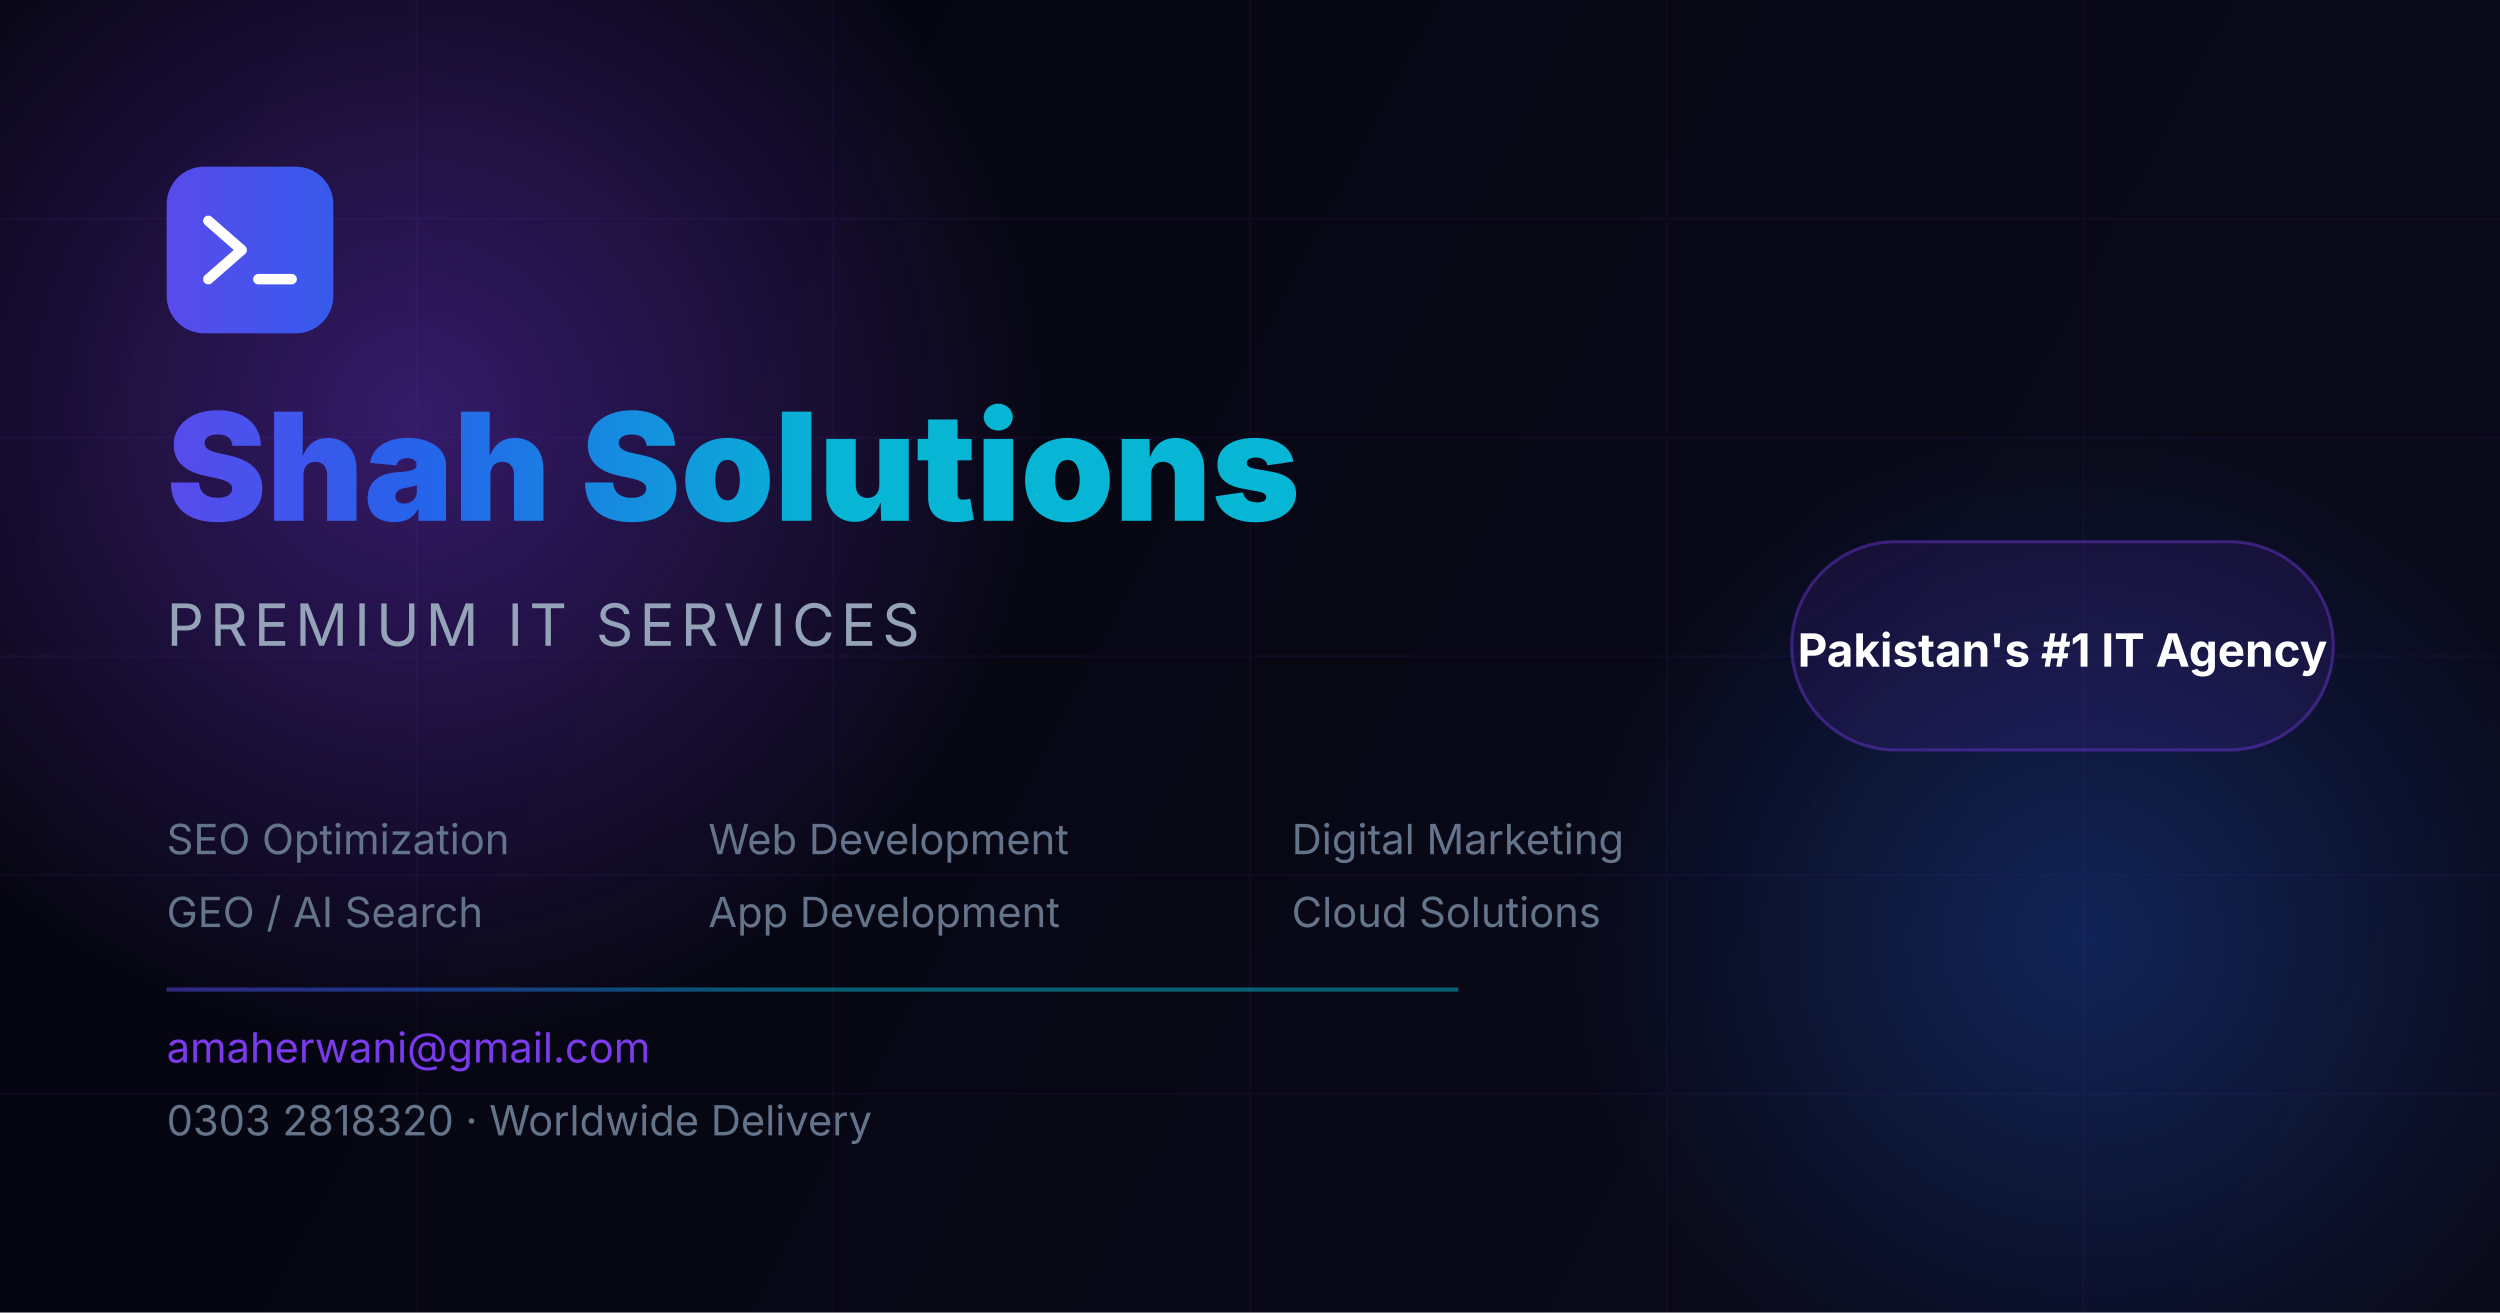
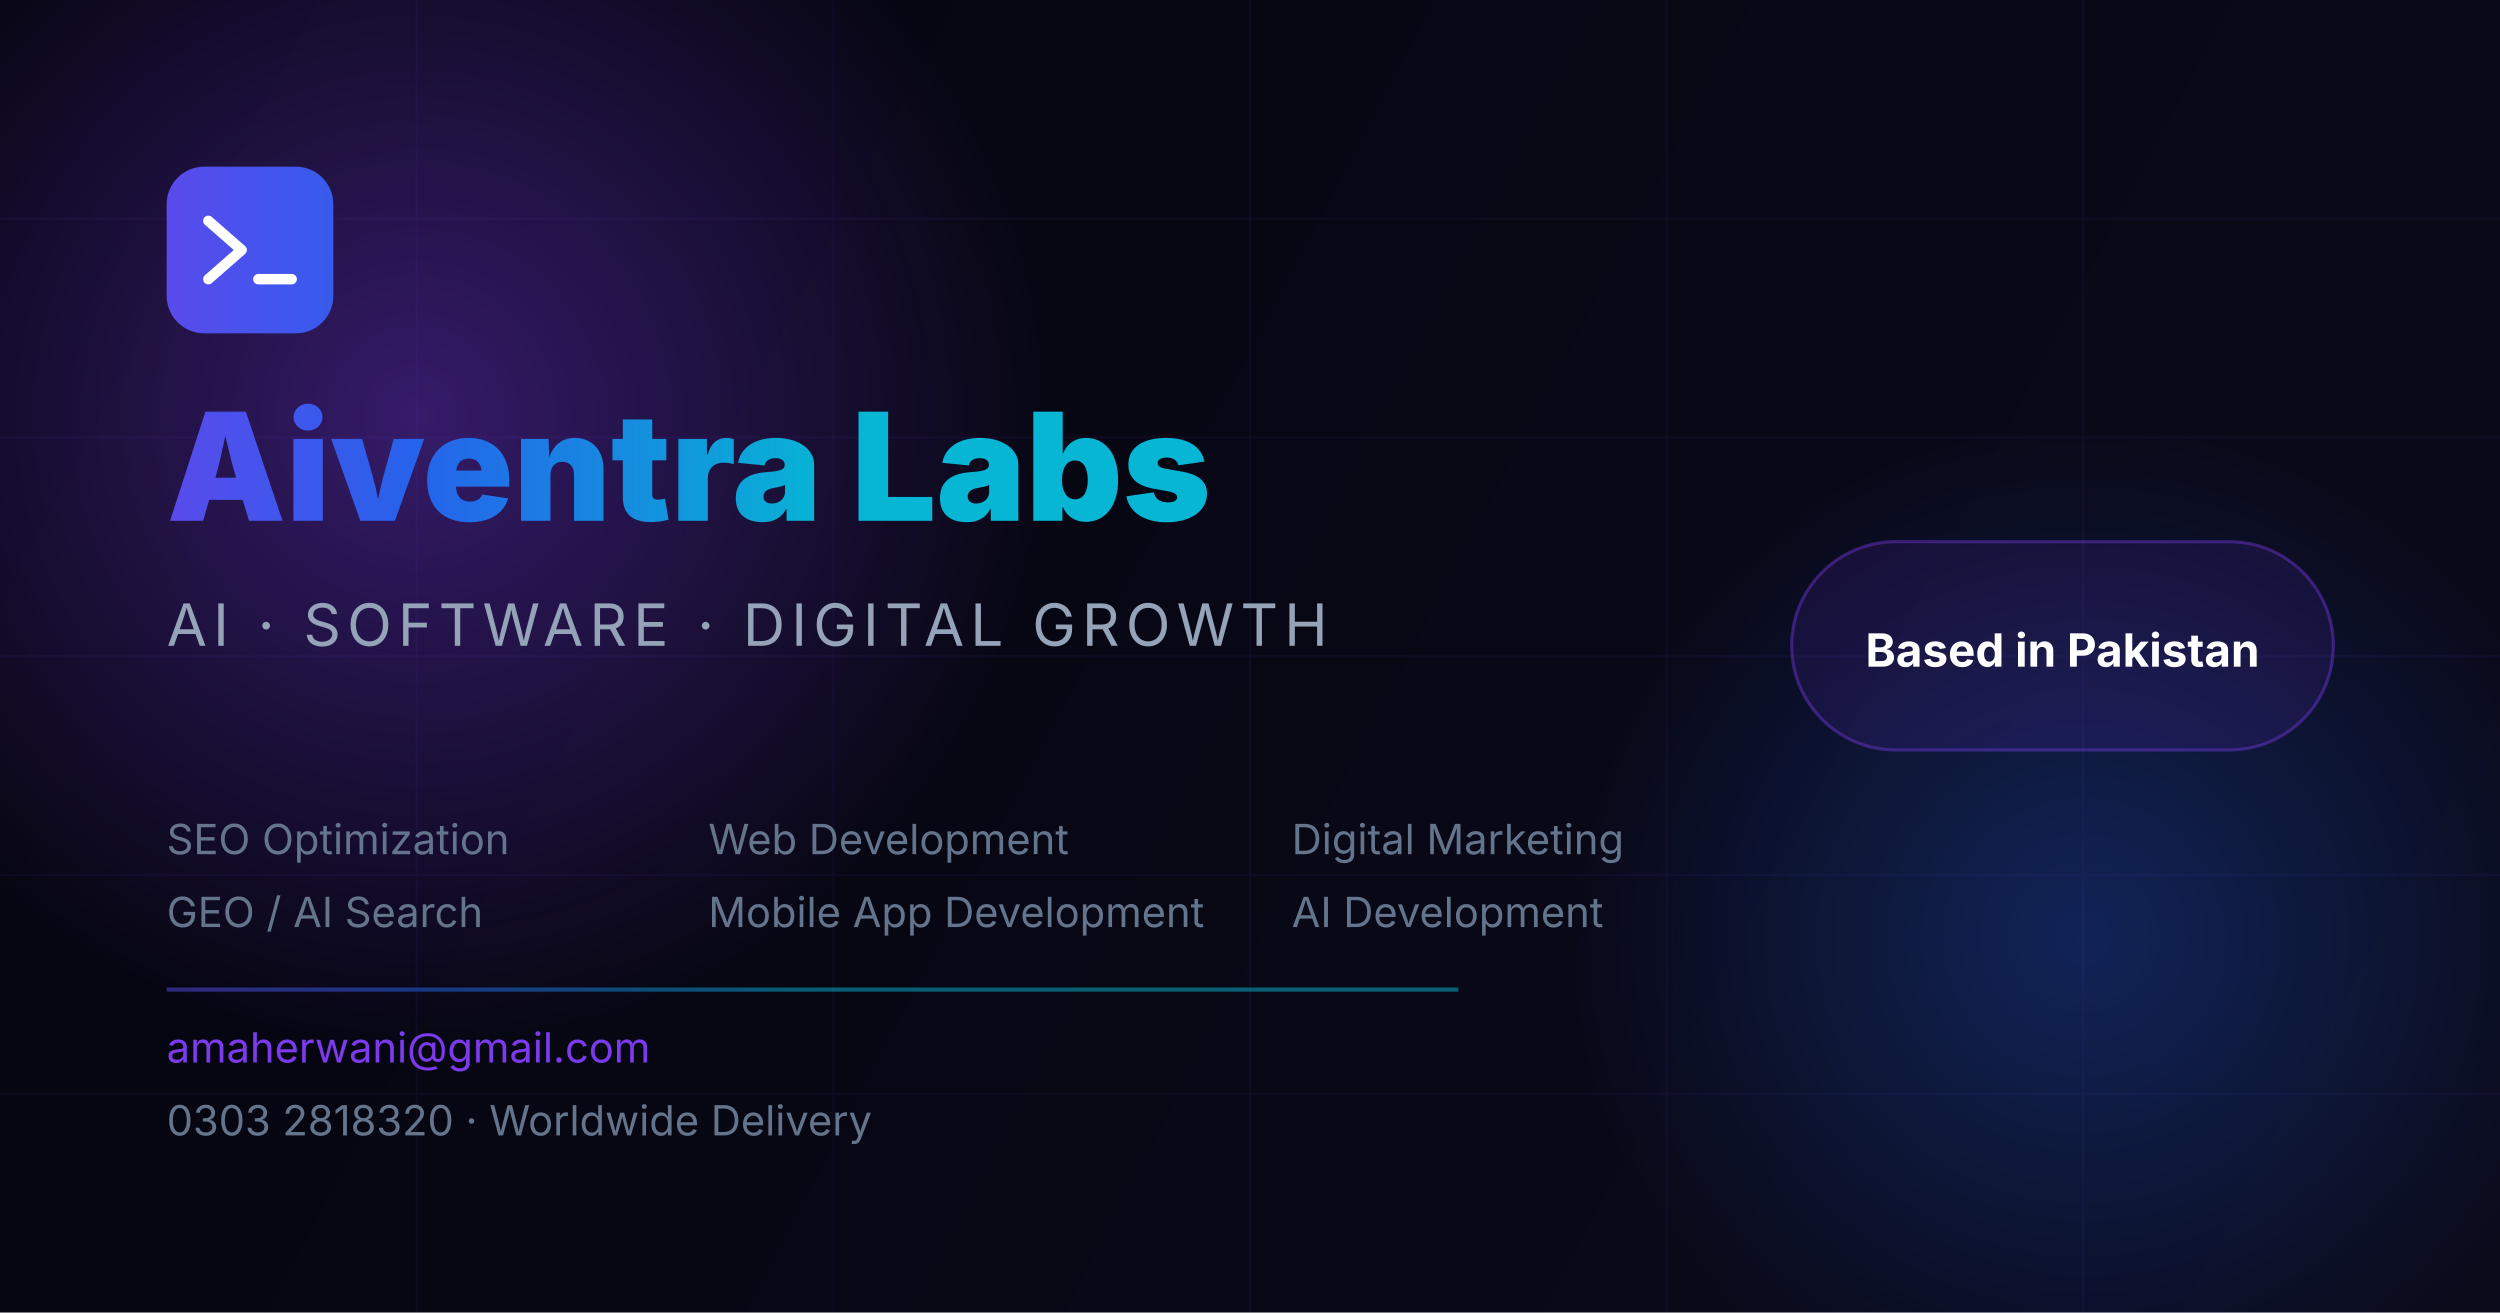
<svg xmlns="http://www.w3.org/2000/svg" viewBox="0 0 1200 630" fill="none">
  <defs>
    <linearGradient id="bg" x1="0" y1="0" x2="1200" y2="630" gradientUnits="userSpaceOnUse">
      <stop stop-color="#050510" />
      <stop offset="1" stop-color="#0A0A1A" />
    </linearGradient>
    <linearGradient id="g1" x1="0" y1="0" x2="400" y2="0" gradientUnits="userSpaceOnUse">
      <stop stop-color="#7C3AED" />
      <stop offset="0.5" stop-color="#2563EB" />
      <stop offset="1" stop-color="#06B6D4" />
    </linearGradient>
    <radialGradient id="orb1" cx="50%" cy="50%" r="50%">
      <stop stop-color="#7C3AED" stop-opacity="0.4" />
      <stop offset="1" stop-color="#7C3AED" stop-opacity="0" />
    </radialGradient>
    <radialGradient id="orb2" cx="50%" cy="50%" r="50%">
      <stop stop-color="#2563EB" stop-opacity="0.3" />
      <stop offset="1" stop-color="#2563EB" stop-opacity="0" />
    </radialGradient>
  </defs>
  <rect width="1200" height="630" fill="url(#bg)" />
  <g opacity="0.06" stroke="#7C3AED" stroke-width="1">
    <line x1="0" y1="105" x2="1200" y2="105" />
    <line x1="0" y1="210" x2="1200" y2="210" />
    <line x1="0" y1="315" x2="1200" y2="315" />
    <line x1="0" y1="420" x2="1200" y2="420" />
    <line x1="0" y1="525" x2="1200" y2="525" />
    <line x1="200" y1="0" x2="200" y2="630" />
    <line x1="400" y1="0" x2="400" y2="630" />
    <line x1="600" y1="0" x2="600" y2="630" />
    <line x1="800" y1="0" x2="800" y2="630" />
    <line x1="1000" y1="0" x2="1000" y2="630" />
  </g>
  <ellipse cx="200" cy="200" rx="300" ry="300" fill="url(#orb1)" />
  <ellipse cx="1000" cy="450" rx="250" ry="250" fill="url(#orb2)" />
  <rect x="80" y="80" width="80" height="80" rx="18" fill="url(#g1)" />
  <path d="M100 106L116 120L100 134" stroke="white" stroke-width="5" stroke-linecap="round" stroke-linejoin="round" />
  <path d="M124 134H140" stroke="white" stroke-width="5" stroke-linecap="round" />
-   <text x="80" y="250" font-family="Inter,system-ui,sans-serif" font-size="72" font-weight="900" fill="url(#g1)">Shah Solutions</text>
-   <text x="80" y="310" font-family="Inter,system-ui,sans-serif" font-size="28" fill="#94A3B8" letter-spacing="3">PREMIUM IT SERVICES</text>
+   <text x="80" y="250" font-family="Inter,system-ui,sans-serif" font-size="72" font-weight="900" fill="url(#g1)">Aiventra Labs</text>
+   <text x="80" y="310" font-family="Inter,system-ui,sans-serif" font-size="28" fill="#94A3B8" letter-spacing="3">AI · SOFTWARE · DIGITAL GROWTH</text>
  <g font-family="Inter,system-ui,sans-serif" font-size="20" fill="#64748B">
    <text x="80" y="410">SEO Optimization</text>
    <text x="80" y="445">GEO / AI Search</text>
    <text x="340" y="410">Web Development</text>
-     <text x="340" y="445">App Development</text>
+     <text x="340" y="445">Mobile App Development</text>
    <text x="620" y="410">Digital Marketing</text>
-     <text x="620" y="445">Cloud Solutions</text>
+     <text x="620" y="445">AI Development</text>
  </g>
  <line x1="80" y1="475" x2="700" y2="475" stroke="url(#g1)" stroke-width="2" opacity="0.5" />
  <text x="80" y="510" font-family="Inter,system-ui,sans-serif" font-size="20" fill="#7C3AED">amaherwani@gmail.com</text>
  <text x="80" y="545" font-family="Inter,system-ui,sans-serif" font-size="20" fill="#64748B">0303 2818320 · Worldwide Delivery</text>
  <rect x="860" y="260" width="260" height="100" rx="50" fill="#7C3AED" fill-opacity="0.12" stroke="#7C3AED" stroke-opacity="0.4" stroke-width="1.5" />
-   <text x="990" y="320" font-family="Inter,system-ui,sans-serif" font-size="22" font-weight="700" fill="white" text-anchor="middle">Pakistan's #1 IT Agency</text>
+   <text x="990" y="320" font-family="Inter,system-ui,sans-serif" font-size="22" font-weight="700" fill="white" text-anchor="middle">Based in Pakistan</text>
</svg>
